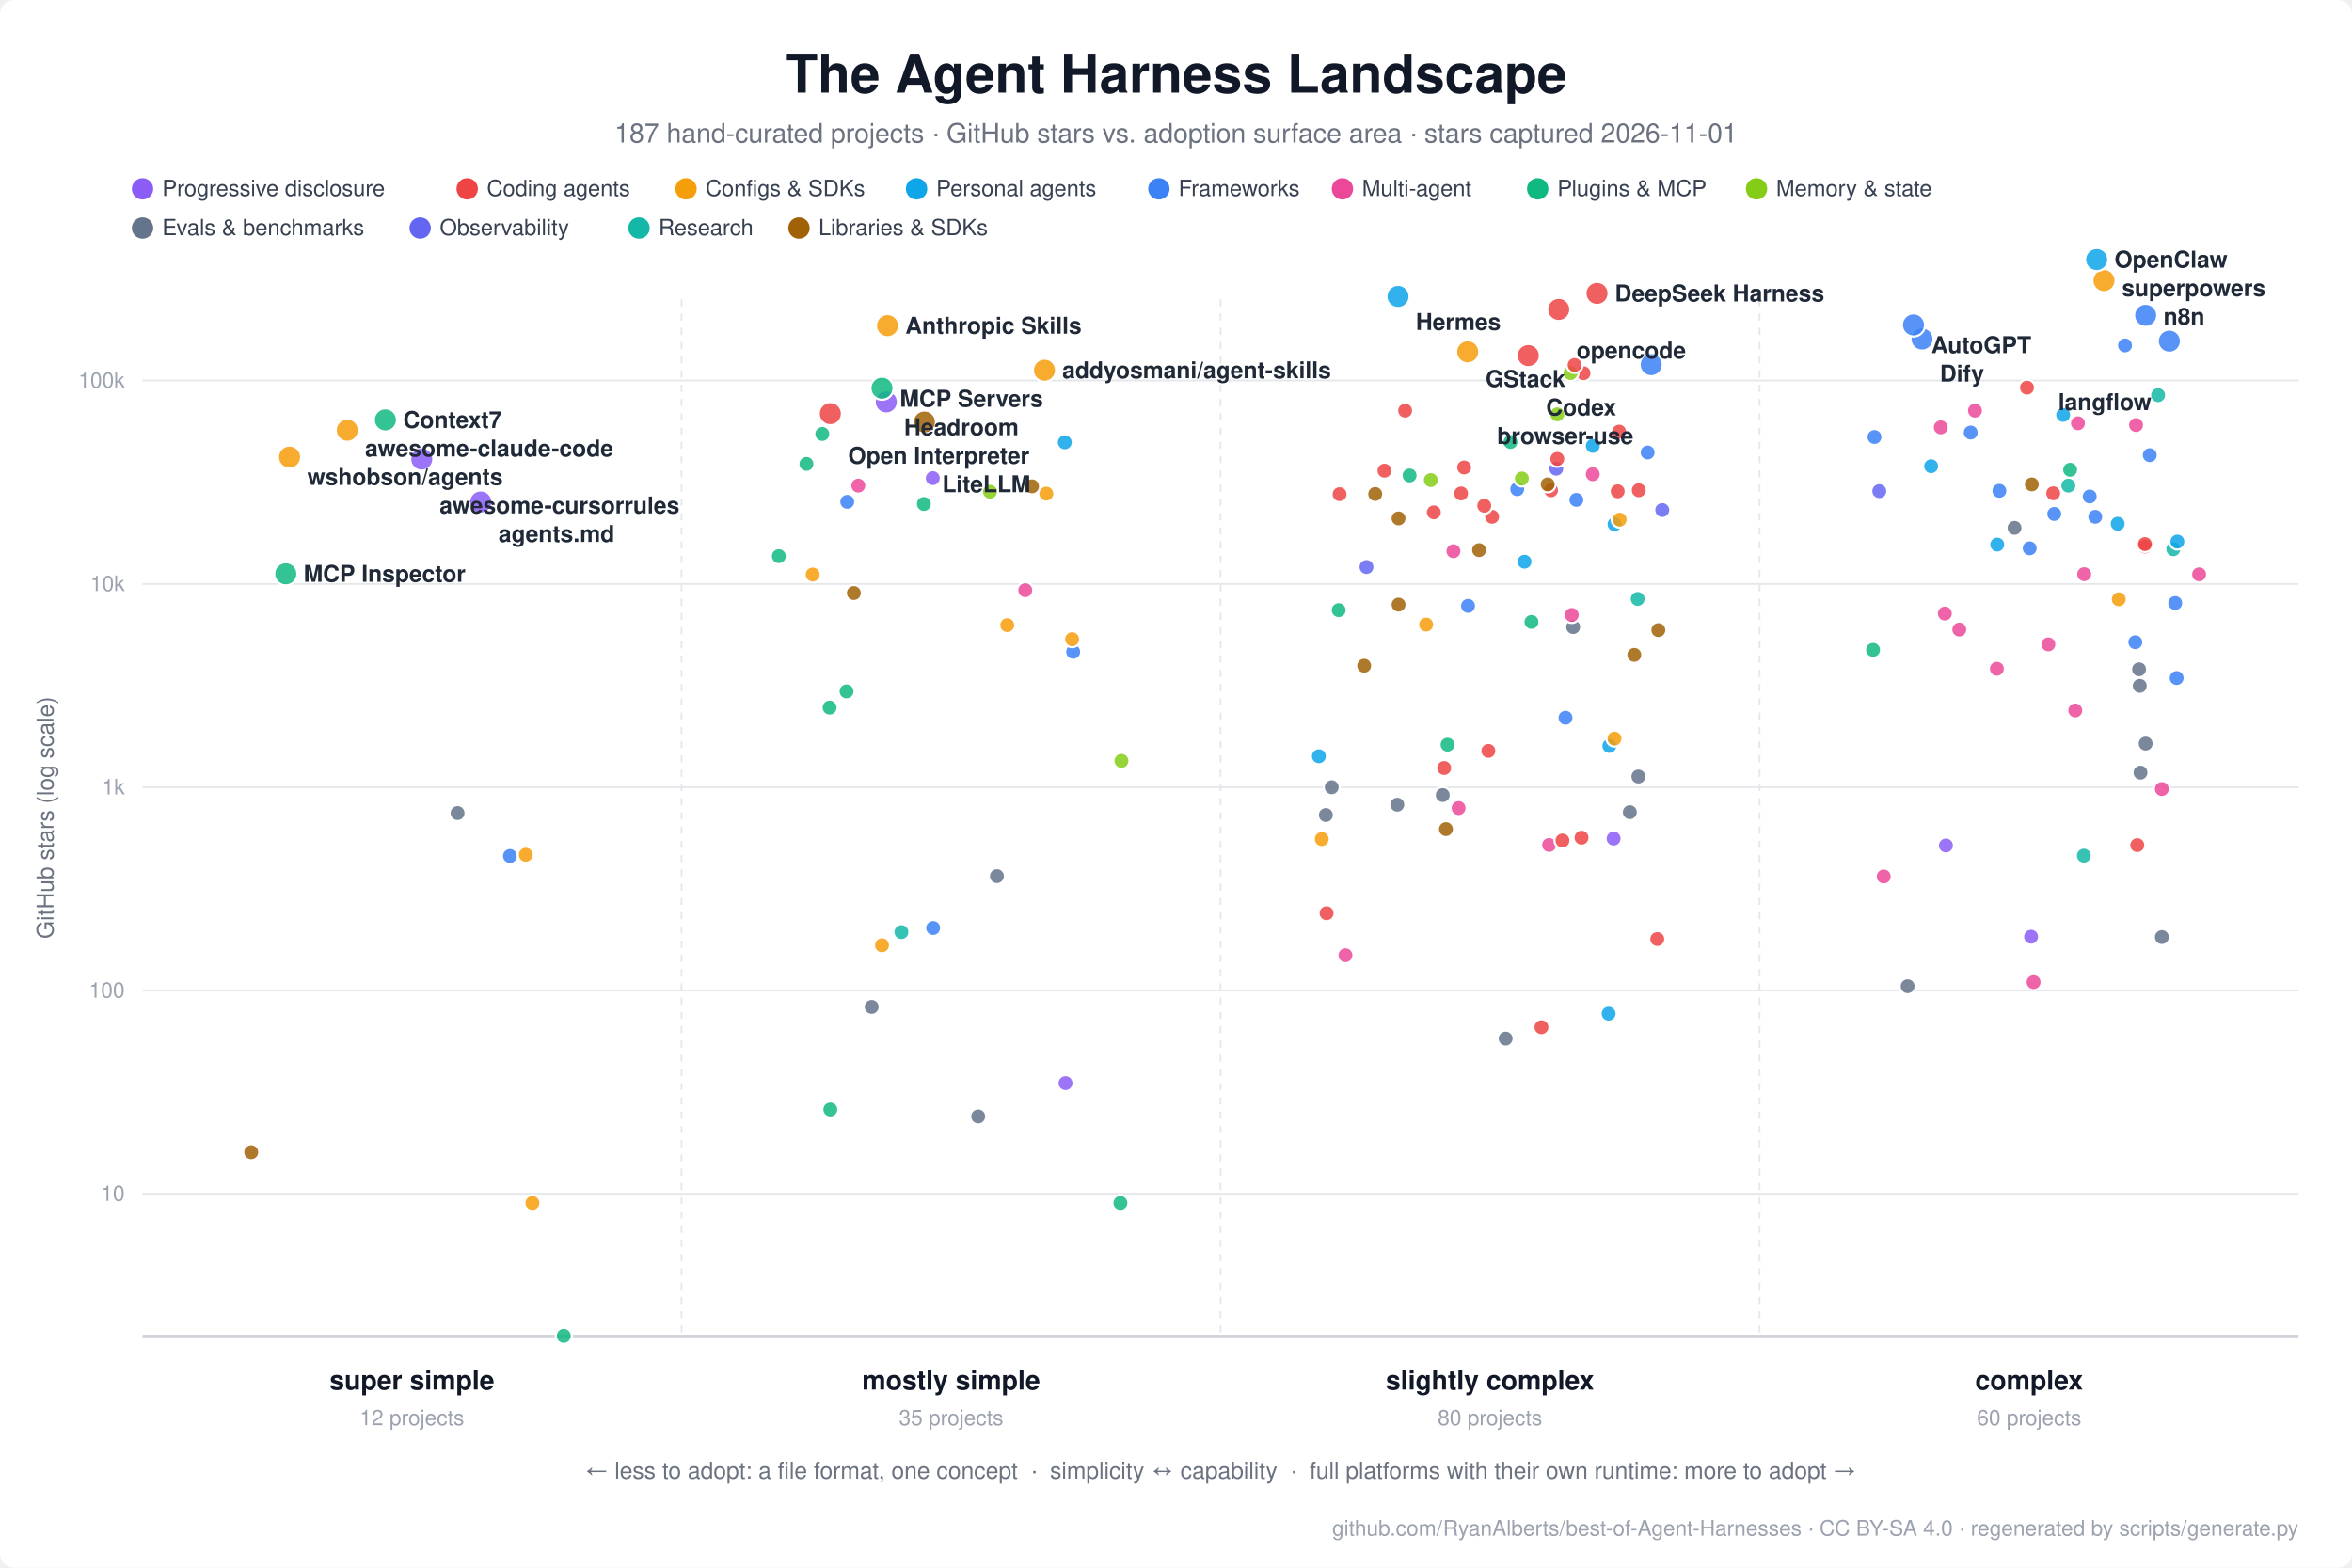
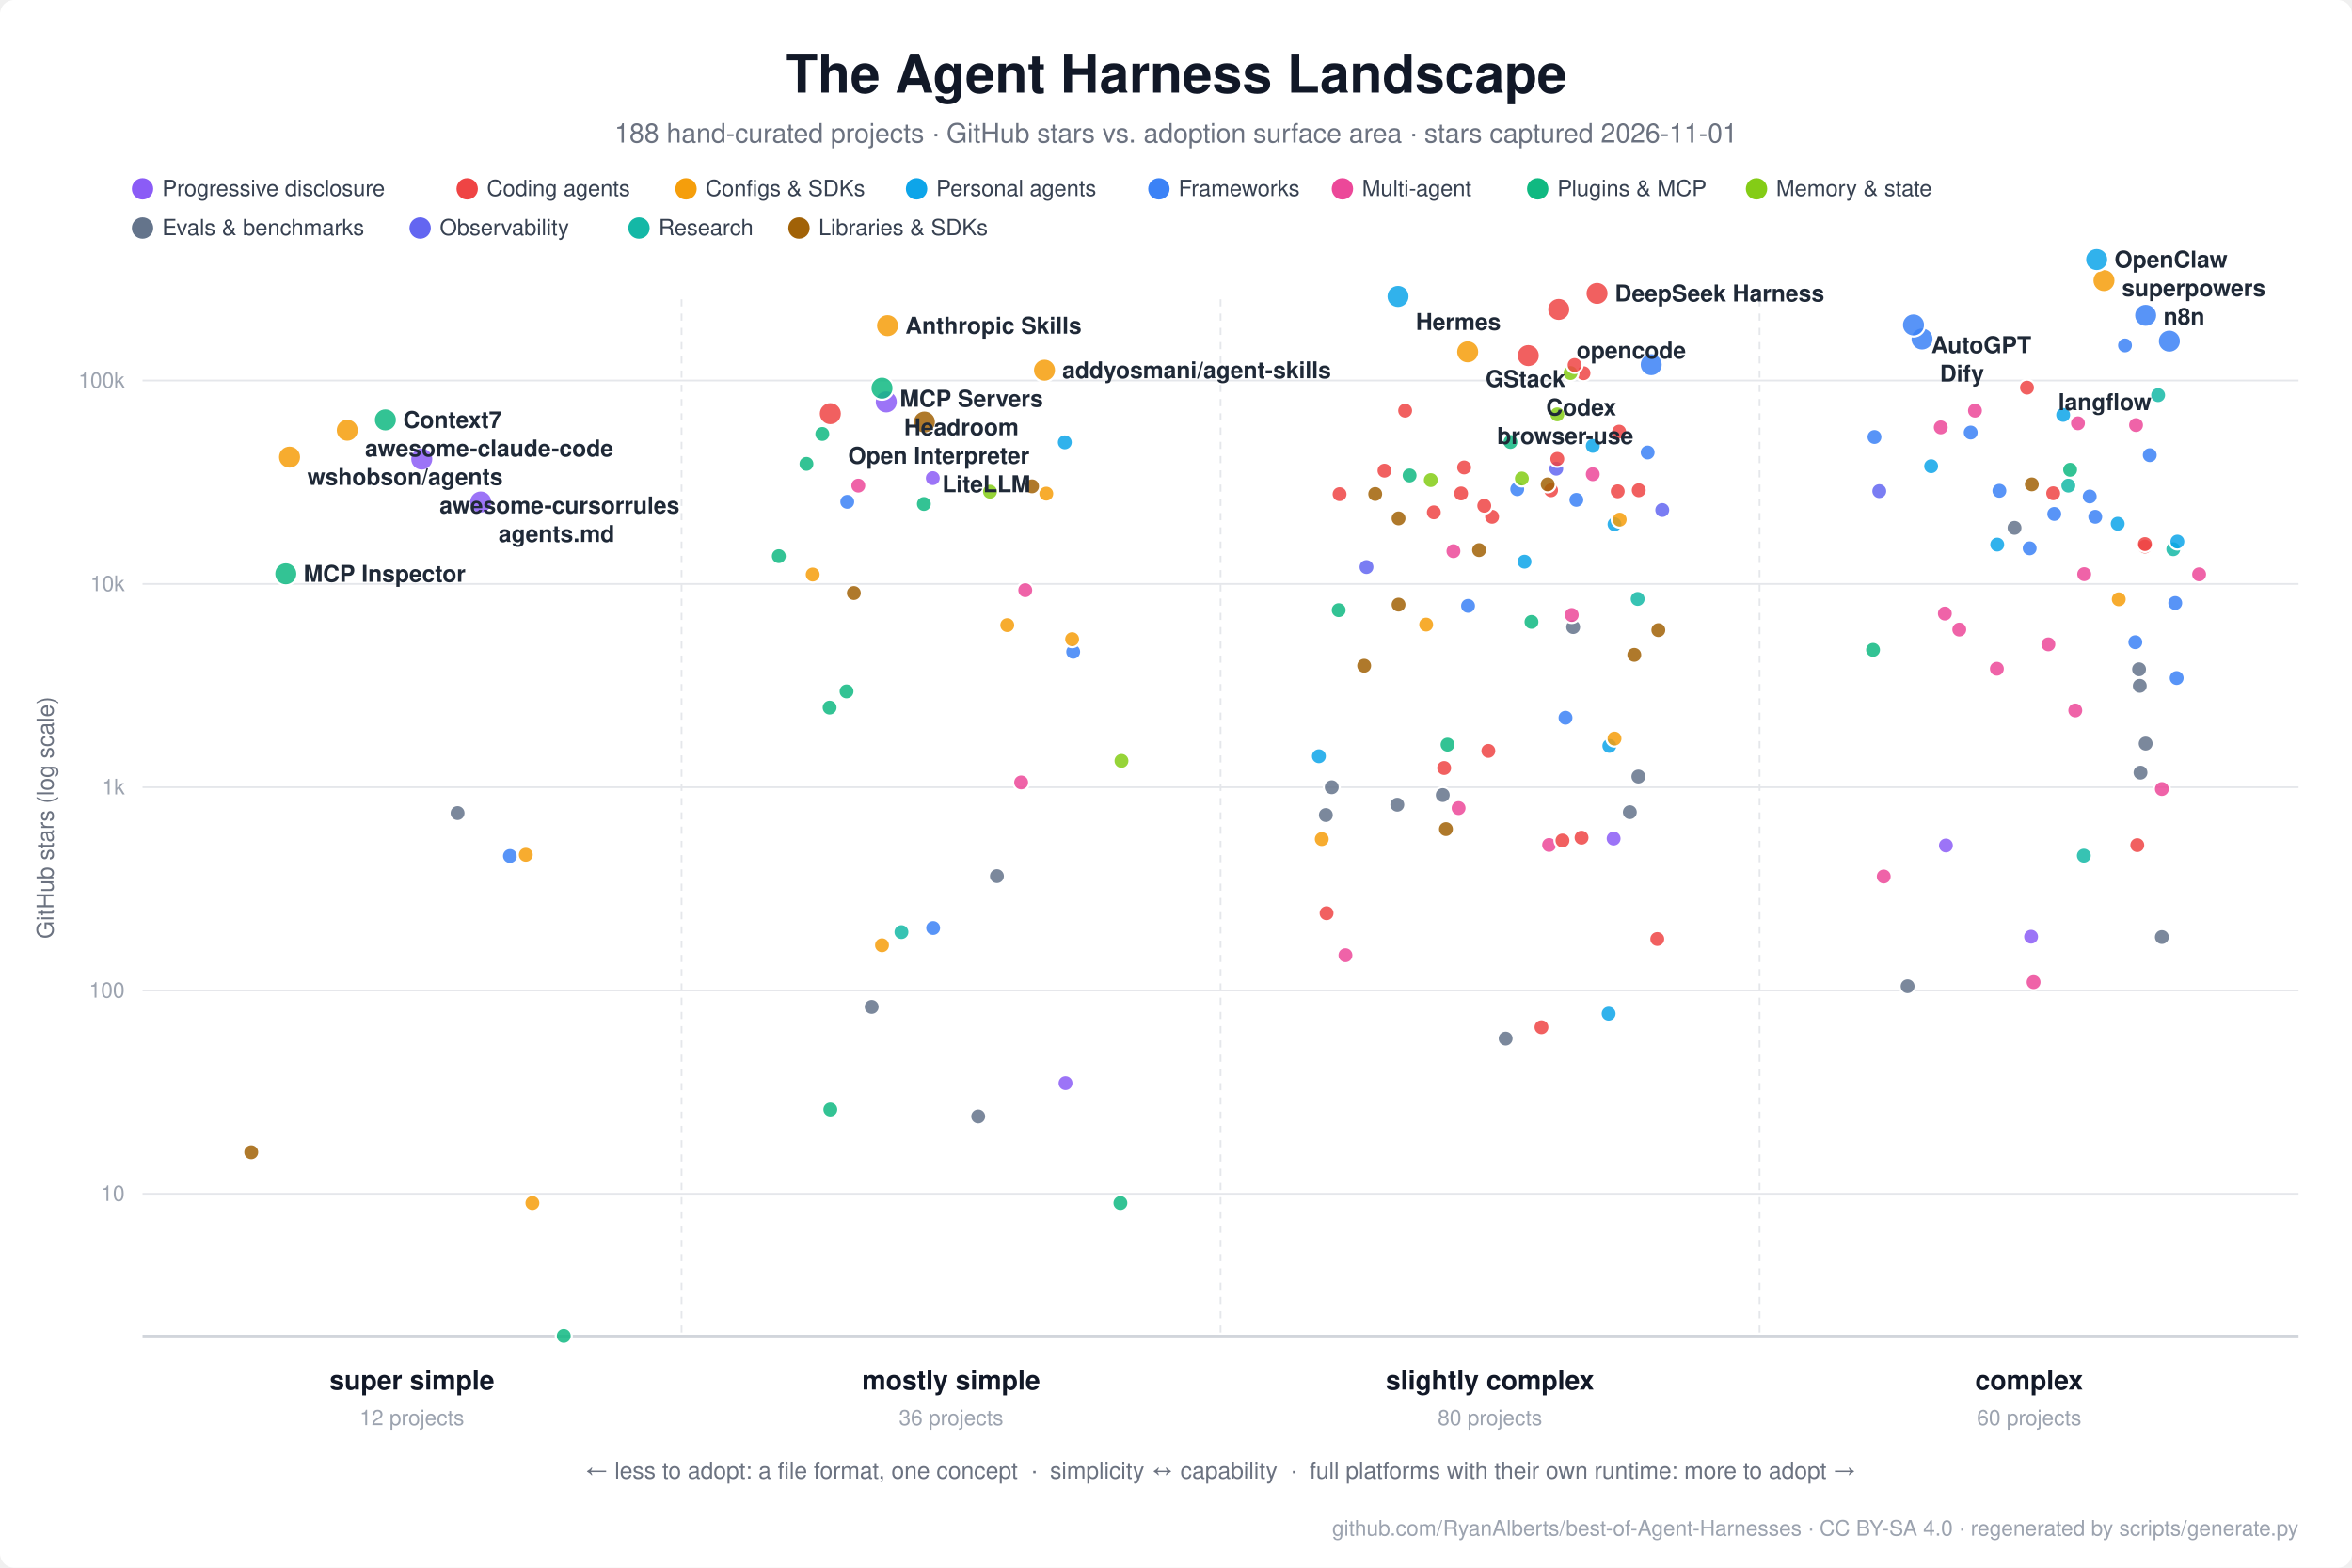
<svg xmlns="http://www.w3.org/2000/svg" viewBox="0 0 1320 880" font-family="-apple-system, 'Segoe UI', Helvetica, Arial, sans-serif">
  <rect width="1320" height="880" fill="#ffffff" rx="8" />
  <text x="660.0" y="52" text-anchor="middle" font-size="30" font-weight="700" fill="#111827">The Agent Harness Landscape</text>
-   <text x="660.0" y="80" text-anchor="middle" font-size="15" fill="#6b7280">187 hand-curated projects · GitHub stars vs. adoption surface area · stars captured 2026-11-01</text>
+   <text x="660.0" y="80" text-anchor="middle" font-size="15" fill="#6b7280">188 hand-curated projects · GitHub stars vs. adoption surface area · stars captured 2026-11-01</text>
  <circle cx="80" cy="106" r="6" fill="#8b5cf6" />
  <text x="91" y="110" font-size="12.5" fill="#374151">Progressive disclosure</text>
  <circle cx="262.2" cy="106" r="6" fill="#ef4444" />
  <text x="273.2" y="110" font-size="12.5" fill="#374151">Coding agents</text>
  <circle cx="385.0" cy="106" r="6" fill="#f59e0b" />
  <text x="396.0" y="110" font-size="12.5" fill="#374151">Configs &amp; SDKs</text>
  <circle cx="514.4" cy="106" r="6" fill="#0ea5e9" />
  <text x="525.4" y="110" font-size="12.5" fill="#374151">Personal agents</text>
  <circle cx="650.4" cy="106" r="6" fill="#3b82f6" />
  <text x="661.4" y="110" font-size="12.5" fill="#374151">Frameworks</text>
  <circle cx="753.4" cy="106" r="6" fill="#ec4899" />
  <text x="764.4" y="110" font-size="12.5" fill="#374151">Multi-agent</text>
  <circle cx="863.0" cy="106" r="6" fill="#10b981" />
  <text x="874.0" y="110" font-size="12.5" fill="#374151">Plugins &amp; MCP</text>
  <circle cx="985.8" cy="106" r="6" fill="#84cc16" />
  <text x="996.8" y="110" font-size="12.5" fill="#374151">Memory &amp; state</text>
  <circle cx="80" cy="128" r="6" fill="#64748b" />
  <text x="91" y="132" font-size="12.5" fill="#374151">Evals &amp; benchmarks</text>
  <circle cx="235.8" cy="128" r="6" fill="#6366f1" />
  <text x="246.8" y="132" font-size="12.5" fill="#374151">Observability</text>
  <circle cx="358.6" cy="128" r="6" fill="#14b8a6" />
  <text x="369.6" y="132" font-size="12.5" fill="#374151">Research</text>
  <circle cx="448.4" cy="128" r="6" fill="#a16207" />
  <text x="459.4" y="132" font-size="12.5" fill="#374151">Libraries &amp; SDKs</text>
  <line x1="80" y1="670.1" x2="1290" y2="670.1" stroke="#e5e7eb" stroke-width="1" />
  <text x="70" y="674.1" text-anchor="end" font-size="12" fill="#9ca3af">10</text>
  <line x1="80" y1="556.0" x2="1290" y2="556.0" stroke="#e5e7eb" stroke-width="1" />
  <text x="70" y="560.0" text-anchor="end" font-size="12" fill="#9ca3af">100</text>
  <line x1="80" y1="441.9" x2="1290" y2="441.9" stroke="#e5e7eb" stroke-width="1" />
  <text x="70" y="445.9" text-anchor="end" font-size="12" fill="#9ca3af">1k</text>
  <line x1="80" y1="327.8" x2="1290" y2="327.8" stroke="#e5e7eb" stroke-width="1" />
  <text x="70" y="331.8" text-anchor="end" font-size="12" fill="#9ca3af">10k</text>
  <line x1="80" y1="213.6" x2="1290" y2="213.6" stroke="#e5e7eb" stroke-width="1" />
  <text x="70" y="217.6" text-anchor="end" font-size="12" fill="#9ca3af">100k</text>
  <text x="30" y="459" font-size="13" fill="#6b7280" transform="rotate(-90 30 459)" text-anchor="middle">GitHub stars (log scale)</text>
  <text x="231.2" y="780" text-anchor="middle" font-size="15" font-weight="600" fill="#111827">super simple</text>
  <text x="231.2" y="800" text-anchor="middle" font-size="12" fill="#9ca3af">12 projects</text>
  <line x1="382.5" y1="168" x2="382.5" y2="750" stroke="#e5e7eb" stroke-width="1" stroke-dasharray="4 4" />
  <text x="533.8" y="780" text-anchor="middle" font-size="15" font-weight="600" fill="#111827">mostly simple</text>
-   <text x="533.8" y="800" text-anchor="middle" font-size="12" fill="#9ca3af">35 projects</text>
+   <text x="533.8" y="800" text-anchor="middle" font-size="12" fill="#9ca3af">36 projects</text>
  <line x1="685.0" y1="168" x2="685.0" y2="750" stroke="#e5e7eb" stroke-width="1" stroke-dasharray="4 4" />
  <text x="836.2" y="780" text-anchor="middle" font-size="15" font-weight="600" fill="#111827">slightly complex</text>
  <text x="836.2" y="800" text-anchor="middle" font-size="12" fill="#9ca3af">80 projects</text>
  <line x1="987.5" y1="168" x2="987.5" y2="750" stroke="#e5e7eb" stroke-width="1" stroke-dasharray="4 4" />
  <text x="1138.8" y="780" text-anchor="middle" font-size="15" font-weight="600" fill="#111827">complex</text>
  <text x="1138.8" y="800" text-anchor="middle" font-size="12" fill="#9ca3af">60 projects</text>
  <line x1="80" y1="750" x2="1290" y2="750" stroke="#d1d5db" stroke-width="1.5" />
  <text x="685.0" y="830" text-anchor="middle" font-size="13" fill="#6b7280">←  less to adopt: a file format, one concept  ·  simplicity ↔ capability  ·  full platforms with their own runtime: more to adopt  →</text>
  <circle cx="316.4" cy="749.9" r="4.5" fill="#10b981" fill-opacity="0.85" stroke="#ffffff" stroke-width="1.2" />
  <circle cx="298.8" cy="675.3" r="4.5" fill="#f59e0b" fill-opacity="0.85" stroke="#ffffff" stroke-width="1.2" />
  <circle cx="628.8" cy="675.3" r="4.5" fill="#10b981" fill-opacity="0.85" stroke="#ffffff" stroke-width="1.2" />
  <circle cx="141.0" cy="646.8" r="4.5" fill="#a16207" fill-opacity="0.85" stroke="#ffffff" stroke-width="1.2" />
  <circle cx="549.0" cy="626.7" r="4.5" fill="#64748b" fill-opacity="0.85" stroke="#ffffff" stroke-width="1.2" />
  <circle cx="466.0" cy="622.8" r="4.5" fill="#10b981" fill-opacity="0.85" stroke="#ffffff" stroke-width="1.2" />
  <circle cx="598.0" cy="608.0" r="4.5" fill="#8b5cf6" fill-opacity="0.85" stroke="#ffffff" stroke-width="1.2" />
  <circle cx="845.0" cy="583.0" r="4.5" fill="#64748b" fill-opacity="0.85" stroke="#ffffff" stroke-width="1.2" />
  <circle cx="865.1" cy="576.6" r="4.5" fill="#ef4444" fill-opacity="0.85" stroke="#ffffff" stroke-width="1.2" />
  <circle cx="902.8" cy="569.0" r="4.5" fill="#0ea5e9" fill-opacity="0.85" stroke="#ffffff" stroke-width="1.2" />
  <circle cx="489.2" cy="565.2" r="4.5" fill="#64748b" fill-opacity="0.85" stroke="#ffffff" stroke-width="1.2" />
  <circle cx="1070.6" cy="553.6" r="4.5" fill="#64748b" fill-opacity="0.85" stroke="#ffffff" stroke-width="1.2" />
  <circle cx="1141.3" cy="551.3" r="4.5" fill="#ec4899" fill-opacity="0.85" stroke="#ffffff" stroke-width="1.2" />
  <circle cx="755.1" cy="536.2" r="4.5" fill="#ec4899" fill-opacity="0.85" stroke="#ffffff" stroke-width="1.2" />
  <circle cx="495.0" cy="530.6" r="4.5" fill="#f59e0b" fill-opacity="0.85" stroke="#ffffff" stroke-width="1.2" />
  <circle cx="930.1" cy="527.1" r="4.5" fill="#ef4444" fill-opacity="0.85" stroke="#ffffff" stroke-width="1.2" />
  <circle cx="1213.3" cy="526.0" r="4.5" fill="#64748b" fill-opacity="0.85" stroke="#ffffff" stroke-width="1.2" />
  <circle cx="1139.9" cy="525.8" r="4.5" fill="#8b5cf6" fill-opacity="0.85" stroke="#ffffff" stroke-width="1.2" />
  <circle cx="505.9" cy="523.2" r="4.5" fill="#14b8a6" fill-opacity="0.85" stroke="#ffffff" stroke-width="1.2" />
  <circle cx="523.7" cy="520.9" r="4.5" fill="#3b82f6" fill-opacity="0.85" stroke="#ffffff" stroke-width="1.2" />
  <circle cx="744.5" cy="512.6" r="4.5" fill="#ef4444" fill-opacity="0.85" stroke="#ffffff" stroke-width="1.2" />
  <circle cx="1057.2" cy="492.0" r="4.5" fill="#ec4899" fill-opacity="0.85" stroke="#ffffff" stroke-width="1.2" />
  <circle cx="559.5" cy="491.8" r="4.5" fill="#64748b" fill-opacity="0.85" stroke="#ffffff" stroke-width="1.2" />
  <circle cx="286.2" cy="480.5" r="4.5" fill="#3b82f6" fill-opacity="0.85" stroke="#ffffff" stroke-width="1.2" />
  <circle cx="1169.5" cy="480.3" r="4.5" fill="#14b8a6" fill-opacity="0.85" stroke="#ffffff" stroke-width="1.2" />
  <circle cx="295.1" cy="479.8" r="4.5" fill="#f59e0b" fill-opacity="0.85" stroke="#ffffff" stroke-width="1.2" />
  <circle cx="1092.1" cy="474.6" r="4.5" fill="#8b5cf6" fill-opacity="0.85" stroke="#ffffff" stroke-width="1.2" />
  <circle cx="1199.5" cy="474.4" r="4.5" fill="#ef4444" fill-opacity="0.85" stroke="#ffffff" stroke-width="1.2" />
  <circle cx="869.4" cy="474.3" r="4.5" fill="#ec4899" fill-opacity="0.85" stroke="#ffffff" stroke-width="1.2" />
  <circle cx="876.9" cy="471.8" r="4.5" fill="#ef4444" fill-opacity="0.85" stroke="#ffffff" stroke-width="1.2" />
  <circle cx="741.8" cy="471.0" r="4.5" fill="#f59e0b" fill-opacity="0.85" stroke="#ffffff" stroke-width="1.2" />
  <circle cx="905.6" cy="470.7" r="4.5" fill="#8b5cf6" fill-opacity="0.85" stroke="#ffffff" stroke-width="1.2" />
  <circle cx="887.6" cy="470.2" r="4.5" fill="#ef4444" fill-opacity="0.85" stroke="#ffffff" stroke-width="1.2" />
  <circle cx="811.5" cy="465.4" r="4.5" fill="#a16207" fill-opacity="0.85" stroke="#ffffff" stroke-width="1.2" />
  <circle cx="744.1" cy="457.5" r="4.5" fill="#64748b" fill-opacity="0.85" stroke="#ffffff" stroke-width="1.2" />
  <circle cx="256.8" cy="456.4" r="4.5" fill="#64748b" fill-opacity="0.85" stroke="#ffffff" stroke-width="1.2" />
  <circle cx="914.7" cy="455.9" r="4.5" fill="#64748b" fill-opacity="0.85" stroke="#ffffff" stroke-width="1.2" />
  <circle cx="818.6" cy="453.6" r="4.5" fill="#ec4899" fill-opacity="0.85" stroke="#ffffff" stroke-width="1.2" />
  <circle cx="784.2" cy="451.7" r="4.5" fill="#64748b" fill-opacity="0.85" stroke="#ffffff" stroke-width="1.2" />
  <circle cx="809.7" cy="446.3" r="4.5" fill="#64748b" fill-opacity="0.85" stroke="#ffffff" stroke-width="1.2" />
  <circle cx="1213.3" cy="442.9" r="4.5" fill="#ec4899" fill-opacity="0.85" stroke="#ffffff" stroke-width="1.2" />
  <circle cx="747.4" cy="441.9" r="4.5" fill="#64748b" fill-opacity="0.85" stroke="#ffffff" stroke-width="1.2" />
+   <circle cx="573.1" cy="439.2" r="4.5" fill="#ec4899" fill-opacity="0.85" stroke="#ffffff" stroke-width="1.2" />
  <circle cx="919.5" cy="435.9" r="4.5" fill="#64748b" fill-opacity="0.85" stroke="#ffffff" stroke-width="1.2" />
  <circle cx="1201.3" cy="433.7" r="4.5" fill="#64748b" fill-opacity="0.85" stroke="#ffffff" stroke-width="1.2" />
  <circle cx="810.5" cy="431.1" r="4.5" fill="#ef4444" fill-opacity="0.85" stroke="#ffffff" stroke-width="1.2" />
  <circle cx="629.4" cy="427.1" r="4.5" fill="#84cc16" fill-opacity="0.85" stroke="#ffffff" stroke-width="1.2" />
  <circle cx="740.2" cy="424.5" r="4.5" fill="#0ea5e9" fill-opacity="0.85" stroke="#ffffff" stroke-width="1.2" />
  <circle cx="835.3" cy="421.5" r="4.5" fill="#ef4444" fill-opacity="0.85" stroke="#ffffff" stroke-width="1.2" />
  <circle cx="903.2" cy="418.7" r="4.5" fill="#0ea5e9" fill-opacity="0.85" stroke="#ffffff" stroke-width="1.2" />
  <circle cx="812.4" cy="418.0" r="4.5" fill="#10b981" fill-opacity="0.85" stroke="#ffffff" stroke-width="1.2" />
  <circle cx="1204.2" cy="417.4" r="4.5" fill="#64748b" fill-opacity="0.85" stroke="#ffffff" stroke-width="1.2" />
  <circle cx="906.1" cy="414.6" r="4.5" fill="#f59e0b" fill-opacity="0.85" stroke="#ffffff" stroke-width="1.2" />
  <circle cx="878.6" cy="402.9" r="4.5" fill="#3b82f6" fill-opacity="0.85" stroke="#ffffff" stroke-width="1.2" />
  <circle cx="1164.7" cy="398.8" r="4.5" fill="#ec4899" fill-opacity="0.85" stroke="#ffffff" stroke-width="1.2" />
  <circle cx="465.6" cy="397.2" r="4.5" fill="#10b981" fill-opacity="0.85" stroke="#ffffff" stroke-width="1.2" />
  <circle cx="475.1" cy="388.1" r="4.5" fill="#10b981" fill-opacity="0.85" stroke="#ffffff" stroke-width="1.2" />
  <circle cx="1200.9" cy="385.0" r="4.5" fill="#64748b" fill-opacity="0.85" stroke="#ffffff" stroke-width="1.2" />
  <circle cx="1221.6" cy="380.6" r="4.5" fill="#3b82f6" fill-opacity="0.85" stroke="#ffffff" stroke-width="1.2" />
  <circle cx="1200.5" cy="375.7" r="4.5" fill="#64748b" fill-opacity="0.85" stroke="#ffffff" stroke-width="1.2" />
  <circle cx="1120.7" cy="375.4" r="4.5" fill="#ec4899" fill-opacity="0.85" stroke="#ffffff" stroke-width="1.2" />
  <circle cx="765.6" cy="373.7" r="4.5" fill="#a16207" fill-opacity="0.85" stroke="#ffffff" stroke-width="1.2" />
  <circle cx="917.2" cy="367.6" r="4.5" fill="#a16207" fill-opacity="0.85" stroke="#ffffff" stroke-width="1.2" />
  <circle cx="602.3" cy="365.9" r="4.5" fill="#3b82f6" fill-opacity="0.85" stroke="#ffffff" stroke-width="1.2" />
  <circle cx="1051.2" cy="364.8" r="4.5" fill="#10b981" fill-opacity="0.85" stroke="#ffffff" stroke-width="1.2" />
  <circle cx="1149.6" cy="361.7" r="4.5" fill="#ec4899" fill-opacity="0.85" stroke="#ffffff" stroke-width="1.2" />
  <circle cx="1198.4" cy="360.5" r="4.5" fill="#3b82f6" fill-opacity="0.85" stroke="#ffffff" stroke-width="1.2" />
  <circle cx="601.7" cy="358.8" r="4.5" fill="#f59e0b" fill-opacity="0.85" stroke="#ffffff" stroke-width="1.2" />
  <circle cx="930.7" cy="353.7" r="4.5" fill="#a16207" fill-opacity="0.85" stroke="#ffffff" stroke-width="1.2" />
  <circle cx="1099.6" cy="353.4" r="4.5" fill="#ec4899" fill-opacity="0.85" stroke="#ffffff" stroke-width="1.2" />
  <circle cx="882.9" cy="352.0" r="4.5" fill="#64748b" fill-opacity="0.85" stroke="#ffffff" stroke-width="1.2" />
  <circle cx="565.3" cy="350.9" r="4.5" fill="#f59e0b" fill-opacity="0.85" stroke="#ffffff" stroke-width="1.2" />
  <circle cx="800.4" cy="350.6" r="4.5" fill="#f59e0b" fill-opacity="0.85" stroke="#ffffff" stroke-width="1.2" />
  <circle cx="859.5" cy="349.1" r="4.5" fill="#10b981" fill-opacity="0.85" stroke="#ffffff" stroke-width="1.2" />
  <circle cx="882.1" cy="345.2" r="4.5" fill="#ec4899" fill-opacity="0.85" stroke="#ffffff" stroke-width="1.2" />
  <circle cx="1091.5" cy="344.4" r="4.5" fill="#ec4899" fill-opacity="0.85" stroke="#ffffff" stroke-width="1.2" />
  <circle cx="751.3" cy="342.5" r="4.5" fill="#10b981" fill-opacity="0.85" stroke="#ffffff" stroke-width="1.2" />
  <circle cx="823.9" cy="340.1" r="4.5" fill="#3b82f6" fill-opacity="0.85" stroke="#ffffff" stroke-width="1.2" />
  <circle cx="784.9" cy="339.4" r="4.5" fill="#a16207" fill-opacity="0.85" stroke="#ffffff" stroke-width="1.2" />
  <circle cx="1220.8" cy="338.5" r="4.5" fill="#3b82f6" fill-opacity="0.85" stroke="#ffffff" stroke-width="1.2" />
  <circle cx="1189.1" cy="336.4" r="4.5" fill="#f59e0b" fill-opacity="0.85" stroke="#ffffff" stroke-width="1.2" />
  <circle cx="919.1" cy="336.2" r="4.5" fill="#14b8a6" fill-opacity="0.85" stroke="#ffffff" stroke-width="1.2" />
  <circle cx="479.2" cy="332.9" r="4.5" fill="#a16207" fill-opacity="0.85" stroke="#ffffff" stroke-width="1.2" />
  <circle cx="575.4" cy="331.3" r="4.5" fill="#ec4899" fill-opacity="0.85" stroke="#ffffff" stroke-width="1.2" />
  <circle cx="456.1" cy="322.5" r="4.5" fill="#f59e0b" fill-opacity="0.85" stroke="#ffffff" stroke-width="1.2" />
  <circle cx="1234.2" cy="322.4" r="4.5" fill="#ec4899" fill-opacity="0.85" stroke="#ffffff" stroke-width="1.2" />
  <circle cx="1169.7" cy="322.3" r="4.5" fill="#ec4899" fill-opacity="0.85" stroke="#ffffff" stroke-width="1.2" />
  <circle cx="160.4" cy="322.1" r="6.5" fill="#10b981" fill-opacity="0.85" stroke="#ffffff" stroke-width="1.2" />
  <circle cx="766.9" cy="318.3" r="4.5" fill="#6366f1" fill-opacity="0.85" stroke="#ffffff" stroke-width="1.2" />
  <circle cx="855.6" cy="315.3" r="4.5" fill="#0ea5e9" fill-opacity="0.85" stroke="#ffffff" stroke-width="1.2" />
  <circle cx="437.1" cy="312.2" r="4.5" fill="#10b981" fill-opacity="0.85" stroke="#ffffff" stroke-width="1.2" />
  <circle cx="815.7" cy="309.4" r="4.5" fill="#ec4899" fill-opacity="0.85" stroke="#ffffff" stroke-width="1.2" />
  <circle cx="830.1" cy="308.8" r="4.5" fill="#a16207" fill-opacity="0.85" stroke="#ffffff" stroke-width="1.2" />
  <circle cx="1219.7" cy="308.3" r="4.5" fill="#14b8a6" fill-opacity="0.85" stroke="#ffffff" stroke-width="1.2" />
  <circle cx="1139.1" cy="307.8" r="4.5" fill="#3b82f6" fill-opacity="0.85" stroke="#ffffff" stroke-width="1.2" />
  <circle cx="1203.8" cy="306.8" r="4.5" fill="#ef4444" fill-opacity="0.85" stroke="#ffffff" stroke-width="1.2" />
  <circle cx="1120.9" cy="305.7" r="4.5" fill="#0ea5e9" fill-opacity="0.85" stroke="#ffffff" stroke-width="1.2" />
  <circle cx="1203.8" cy="305.4" r="4.5" fill="#ef4444" fill-opacity="0.85" stroke="#ffffff" stroke-width="1.2" />
  <circle cx="1222.0" cy="304.0" r="4.5" fill="#0ea5e9" fill-opacity="0.85" stroke="#ffffff" stroke-width="1.2" />
  <circle cx="1130.6" cy="296.3" r="4.5" fill="#64748b" fill-opacity="0.85" stroke="#ffffff" stroke-width="1.2" />
  <circle cx="906.1" cy="294.3" r="4.5" fill="#0ea5e9" fill-opacity="0.85" stroke="#ffffff" stroke-width="1.2" />
  <circle cx="1188.5" cy="294.0" r="4.5" fill="#0ea5e9" fill-opacity="0.85" stroke="#ffffff" stroke-width="1.2" />
  <circle cx="909.0" cy="291.7" r="4.5" fill="#f59e0b" fill-opacity="0.85" stroke="#ffffff" stroke-width="1.2" />
  <circle cx="784.9" cy="291.0" r="4.5" fill="#a16207" fill-opacity="0.85" stroke="#ffffff" stroke-width="1.2" />
  <circle cx="1175.9" cy="290.1" r="4.5" fill="#3b82f6" fill-opacity="0.85" stroke="#ffffff" stroke-width="1.2" />
  <circle cx="837.4" cy="290.1" r="4.5" fill="#ef4444" fill-opacity="0.85" stroke="#ffffff" stroke-width="1.2" />
  <circle cx="1152.9" cy="288.5" r="4.5" fill="#3b82f6" fill-opacity="0.85" stroke="#ffffff" stroke-width="1.2" />
  <circle cx="804.7" cy="287.6" r="4.5" fill="#ef4444" fill-opacity="0.85" stroke="#ffffff" stroke-width="1.2" />
  <circle cx="932.9" cy="286.3" r="4.5" fill="#6366f1" fill-opacity="0.85" stroke="#ffffff" stroke-width="1.2" />
  <circle cx="833.0" cy="283.9" r="4.5" fill="#ef4444" fill-opacity="0.85" stroke="#ffffff" stroke-width="1.2" />
  <circle cx="518.5" cy="282.9" r="4.5" fill="#10b981" fill-opacity="0.85" stroke="#ffffff" stroke-width="1.2" />
  <circle cx="269.8" cy="281.8" r="6.5" fill="#8b5cf6" fill-opacity="0.85" stroke="#ffffff" stroke-width="1.2" />
  <circle cx="475.5" cy="281.7" r="4.5" fill="#3b82f6" fill-opacity="0.85" stroke="#ffffff" stroke-width="1.2" />
  <circle cx="884.7" cy="280.6" r="4.5" fill="#3b82f6" fill-opacity="0.85" stroke="#ffffff" stroke-width="1.2" />
  <circle cx="1172.8" cy="278.7" r="4.5" fill="#3b82f6" fill-opacity="0.85" stroke="#ffffff" stroke-width="1.2" />
  <circle cx="751.8" cy="277.4" r="4.5" fill="#ef4444" fill-opacity="0.85" stroke="#ffffff" stroke-width="1.2" />
  <circle cx="771.8" cy="277.3" r="4.5" fill="#a16207" fill-opacity="0.85" stroke="#ffffff" stroke-width="1.2" />
  <circle cx="587.2" cy="277.1" r="4.5" fill="#f59e0b" fill-opacity="0.85" stroke="#ffffff" stroke-width="1.2" />
  <circle cx="820.0" cy="277.0" r="4.5" fill="#ef4444" fill-opacity="0.85" stroke="#ffffff" stroke-width="1.2" />
  <circle cx="1152.3" cy="276.9" r="4.5" fill="#ef4444" fill-opacity="0.85" stroke="#ffffff" stroke-width="1.2" />
  <circle cx="555.6" cy="276.0" r="4.5" fill="#84cc16" fill-opacity="0.85" stroke="#ffffff" stroke-width="1.2" />
  <circle cx="907.9" cy="275.8" r="4.5" fill="#ef4444" fill-opacity="0.85" stroke="#ffffff" stroke-width="1.2" />
  <circle cx="1054.7" cy="275.7" r="4.5" fill="#6366f1" fill-opacity="0.85" stroke="#ffffff" stroke-width="1.2" />
  <circle cx="1122.1" cy="275.5" r="4.5" fill="#3b82f6" fill-opacity="0.85" stroke="#ffffff" stroke-width="1.2" />
  <circle cx="919.7" cy="275.2" r="4.5" fill="#ef4444" fill-opacity="0.85" stroke="#ffffff" stroke-width="1.2" />
  <circle cx="870.5" cy="275.2" r="4.5" fill="#ef4444" fill-opacity="0.85" stroke="#ffffff" stroke-width="1.2" />
  <circle cx="851.5" cy="274.6" r="4.5" fill="#3b82f6" fill-opacity="0.85" stroke="#ffffff" stroke-width="1.2" />
  <circle cx="579.2" cy="273.0" r="4.5" fill="#a16207" fill-opacity="0.85" stroke="#ffffff" stroke-width="1.2" />
  <circle cx="1160.8" cy="272.6" r="4.5" fill="#14b8a6" fill-opacity="0.85" stroke="#ffffff" stroke-width="1.2" />
  <circle cx="481.7" cy="272.6" r="4.5" fill="#ec4899" fill-opacity="0.85" stroke="#ffffff" stroke-width="1.2" />
  <circle cx="868.6" cy="271.9" r="4.5" fill="#a16207" fill-opacity="0.85" stroke="#ffffff" stroke-width="1.2" />
  <circle cx="1140.3" cy="271.9" r="4.5" fill="#a16207" fill-opacity="0.85" stroke="#ffffff" stroke-width="1.2" />
  <circle cx="803.0" cy="269.5" r="4.5" fill="#84cc16" fill-opacity="0.85" stroke="#ffffff" stroke-width="1.2" />
  <circle cx="854.1" cy="268.6" r="4.5" fill="#84cc16" fill-opacity="0.85" stroke="#ffffff" stroke-width="1.2" />
  <circle cx="523.5" cy="268.4" r="4.5" fill="#8b5cf6" fill-opacity="0.85" stroke="#ffffff" stroke-width="1.2" />
  <circle cx="791.1" cy="266.9" r="4.5" fill="#10b981" fill-opacity="0.85" stroke="#ffffff" stroke-width="1.2" />
  <circle cx="893.9" cy="266.2" r="4.5" fill="#ec4899" fill-opacity="0.85" stroke="#ffffff" stroke-width="1.2" />
  <circle cx="777.0" cy="264.2" r="4.5" fill="#ef4444" fill-opacity="0.85" stroke="#ffffff" stroke-width="1.2" />
  <circle cx="1161.8" cy="263.7" r="4.5" fill="#10b981" fill-opacity="0.85" stroke="#ffffff" stroke-width="1.2" />
  <circle cx="873.4" cy="263.1" r="4.5" fill="#6366f1" fill-opacity="0.85" stroke="#ffffff" stroke-width="1.2" />
  <circle cx="821.7" cy="262.4" r="4.5" fill="#ef4444" fill-opacity="0.85" stroke="#ffffff" stroke-width="1.2" />
  <circle cx="1083.8" cy="261.7" r="4.5" fill="#0ea5e9" fill-opacity="0.85" stroke="#ffffff" stroke-width="1.2" />
  <circle cx="452.6" cy="260.4" r="4.5" fill="#10b981" fill-opacity="0.85" stroke="#ffffff" stroke-width="1.2" />
  <circle cx="236.7" cy="257.7" r="6.5" fill="#8b5cf6" fill-opacity="0.85" stroke="#ffffff" stroke-width="1.2" />
  <circle cx="874.0" cy="257.6" r="4.5" fill="#ef4444" fill-opacity="0.85" stroke="#ffffff" stroke-width="1.2" />
  <circle cx="162.5" cy="256.6" r="6.5" fill="#f59e0b" fill-opacity="0.85" stroke="#ffffff" stroke-width="1.2" />
  <circle cx="1206.5" cy="255.5" r="4.5" fill="#3b82f6" fill-opacity="0.85" stroke="#ffffff" stroke-width="1.2" />
  <circle cx="924.7" cy="254.0" r="4.5" fill="#3b82f6" fill-opacity="0.85" stroke="#ffffff" stroke-width="1.2" />
  <circle cx="893.9" cy="250.3" r="4.5" fill="#0ea5e9" fill-opacity="0.85" stroke="#ffffff" stroke-width="1.2" />
  <circle cx="597.6" cy="248.3" r="4.5" fill="#0ea5e9" fill-opacity="0.85" stroke="#ffffff" stroke-width="1.2" />
  <circle cx="847.7" cy="248.1" r="4.5" fill="#10b981" fill-opacity="0.85" stroke="#ffffff" stroke-width="1.2" />
  <circle cx="1052.0" cy="245.3" r="4.5" fill="#3b82f6" fill-opacity="0.85" stroke="#ffffff" stroke-width="1.2" />
  <circle cx="461.5" cy="243.6" r="4.5" fill="#10b981" fill-opacity="0.85" stroke="#ffffff" stroke-width="1.2" />
  <circle cx="1106.0" cy="242.8" r="4.5" fill="#3b82f6" fill-opacity="0.85" stroke="#ffffff" stroke-width="1.2" />
  <circle cx="908.7" cy="242.3" r="4.5" fill="#ef4444" fill-opacity="0.85" stroke="#ffffff" stroke-width="1.2" />
  <circle cx="194.9" cy="241.5" r="6.5" fill="#f59e0b" fill-opacity="0.85" stroke="#ffffff" stroke-width="1.2" />
  <circle cx="1089.2" cy="239.9" r="4.5" fill="#ec4899" fill-opacity="0.85" stroke="#ffffff" stroke-width="1.2" />
  <circle cx="1198.8" cy="238.6" r="4.5" fill="#ec4899" fill-opacity="0.85" stroke="#ffffff" stroke-width="1.2" />
  <circle cx="1166.2" cy="237.6" r="4.5" fill="#ec4899" fill-opacity="0.85" stroke="#ffffff" stroke-width="1.2" />
  <circle cx="518.8" cy="236.9" r="6.5" fill="#a16207" fill-opacity="0.85" stroke="#ffffff" stroke-width="1.2" />
  <circle cx="216.3" cy="235.7" r="6.5" fill="#10b981" fill-opacity="0.85" stroke="#ffffff" stroke-width="1.2" />
  <circle cx="1157.9" cy="232.9" r="4.5" fill="#0ea5e9" fill-opacity="0.85" stroke="#ffffff" stroke-width="1.2" />
  <circle cx="874.0" cy="232.6" r="4.5" fill="#84cc16" fill-opacity="0.85" stroke="#ffffff" stroke-width="1.2" />
  <circle cx="466.0" cy="232.2" r="6.5" fill="#ef4444" fill-opacity="0.85" stroke="#ffffff" stroke-width="1.2" />
  <circle cx="1108.4" cy="230.5" r="4.5" fill="#ec4899" fill-opacity="0.85" stroke="#ffffff" stroke-width="1.2" />
  <circle cx="788.6" cy="230.5" r="4.5" fill="#ef4444" fill-opacity="0.85" stroke="#ffffff" stroke-width="1.2" />
  <circle cx="497.4" cy="225.6" r="6.5" fill="#8b5cf6" fill-opacity="0.85" stroke="#ffffff" stroke-width="1.2" />
  <circle cx="1211.2" cy="221.8" r="4.5" fill="#14b8a6" fill-opacity="0.85" stroke="#ffffff" stroke-width="1.2" />
  <circle cx="495.0" cy="217.9" r="6.5" fill="#10b981" fill-opacity="0.85" stroke="#ffffff" stroke-width="1.2" />
  <circle cx="1137.6" cy="217.6" r="4.5" fill="#ef4444" fill-opacity="0.85" stroke="#ffffff" stroke-width="1.2" />
  <circle cx="888.7" cy="209.5" r="4.5" fill="#ef4444" fill-opacity="0.85" stroke="#ffffff" stroke-width="1.2" />
  <circle cx="881.4" cy="209.4" r="4.5" fill="#84cc16" fill-opacity="0.85" stroke="#ffffff" stroke-width="1.2" />
  <circle cx="586.2" cy="207.8" r="6.5" fill="#f59e0b" fill-opacity="0.85" stroke="#ffffff" stroke-width="1.2" />
  <circle cx="883.7" cy="204.9" r="4.5" fill="#ef4444" fill-opacity="0.85" stroke="#ffffff" stroke-width="1.2" />
  <circle cx="926.7" cy="204.7" r="6.5" fill="#3b82f6" fill-opacity="0.85" stroke="#ffffff" stroke-width="1.2" />
  <circle cx="857.7" cy="199.6" r="6.5" fill="#ef4444" fill-opacity="0.85" stroke="#ffffff" stroke-width="1.2" />
  <circle cx="823.7" cy="197.5" r="6.5" fill="#f59e0b" fill-opacity="0.85" stroke="#ffffff" stroke-width="1.2" />
  <circle cx="1192.6" cy="193.9" r="4.5" fill="#3b82f6" fill-opacity="0.85" stroke="#ffffff" stroke-width="1.2" />
  <circle cx="1217.5" cy="191.5" r="6.5" fill="#3b82f6" fill-opacity="0.85" stroke="#ffffff" stroke-width="1.2" />
  <circle cx="1078.7" cy="190.3" r="6.5" fill="#3b82f6" fill-opacity="0.85" stroke="#ffffff" stroke-width="1.2" />
  <circle cx="498.1" cy="182.8" r="6.5" fill="#f59e0b" fill-opacity="0.85" stroke="#ffffff" stroke-width="1.2" />
  <circle cx="1073.9" cy="182.4" r="6.5" fill="#3b82f6" fill-opacity="0.85" stroke="#ffffff" stroke-width="1.2" />
  <circle cx="1204.2" cy="177.0" r="6.5" fill="#3b82f6" fill-opacity="0.85" stroke="#ffffff" stroke-width="1.2" />
  <circle cx="874.8" cy="173.7" r="6.5" fill="#ef4444" fill-opacity="0.85" stroke="#ffffff" stroke-width="1.2" />
  <circle cx="784.6" cy="166.4" r="6.5" fill="#0ea5e9" fill-opacity="0.85" stroke="#ffffff" stroke-width="1.2" />
  <circle cx="896.3" cy="164.7" r="6.5" fill="#ef4444" fill-opacity="0.85" stroke="#ffffff" stroke-width="1.2" />
  <circle cx="1180.8" cy="157.5" r="6.5" fill="#f59e0b" fill-opacity="0.85" stroke="#ffffff" stroke-width="1.2" />
  <circle cx="1176.7" cy="145.7" r="6.5" fill="#0ea5e9" fill-opacity="0.85" stroke="#ffffff" stroke-width="1.2" />
  <text x="226.3" y="240.2" text-anchor="start" font-size="13" font-weight="600" fill="#1f2937">Context7</text>
  <text x="204.9" y="256.2" text-anchor="start" font-size="13" font-weight="600" fill="#1f2937">awesome-claude-code</text>
  <text x="172.5" y="272.2" text-anchor="start" font-size="13" font-weight="600" fill="#1f2937">wshobson/agents</text>
  <text x="246.7" y="288.2" text-anchor="start" font-size="13" font-weight="600" fill="#1f2937">awesome-cursorrules</text>
  <text x="279.8" y="304.2" text-anchor="start" font-size="13" font-weight="600" fill="#1f2937">agents.md</text>
  <text x="170.4" y="326.6" text-anchor="start" font-size="13" font-weight="600" fill="#1f2937">MCP Inspector</text>
  <text x="508.1" y="187.3" text-anchor="start" font-size="13" font-weight="600" fill="#1f2937">Anthropic Skills</text>
  <text x="596.2" y="212.3" text-anchor="start" font-size="13" font-weight="600" fill="#1f2937">addyosmani/agent-skills</text>
  <text x="505.0" y="228.3" text-anchor="start" font-size="13" font-weight="600" fill="#1f2937">MCP Servers</text>
  <text x="507.4" y="244.3" text-anchor="start" font-size="13" font-weight="600" fill="#1f2937">Headroom</text>
  <text x="476.0" y="260.3" text-anchor="start" font-size="13" font-weight="600" fill="#1f2937">Open Interpreter</text>
  <text x="528.8" y="276.3" text-anchor="start" font-size="13" font-weight="600" fill="#1f2937">LiteLLM</text>
  <text x="906.3" y="169.2" text-anchor="start" font-size="13" font-weight="600" fill="#1f2937">DeepSeek Harness</text>
  <text x="794.6" y="185.2" text-anchor="start" font-size="13" font-weight="600" fill="#1f2937">Hermes</text>
  <text x="884.8" y="201.2" text-anchor="start" font-size="13" font-weight="600" fill="#1f2937">opencode</text>
  <text x="833.7" y="217.2" text-anchor="start" font-size="13" font-weight="600" fill="#1f2937">GStack</text>
  <text x="867.7" y="233.2" text-anchor="start" font-size="13" font-weight="600" fill="#1f2937">Codex</text>
  <text x="916.7" y="249.2" text-anchor="end" font-size="13" font-weight="600" fill="#1f2937">browser-use</text>
  <text x="1186.7" y="150.2" text-anchor="start" font-size="13" font-weight="600" fill="#1f2937">OpenClaw</text>
  <text x="1190.8" y="166.2" text-anchor="start" font-size="13" font-weight="600" fill="#1f2937">superpowers</text>
  <text x="1214.2" y="182.2" text-anchor="start" font-size="13" font-weight="600" fill="#1f2937">n8n</text>
  <text x="1083.9" y="198.2" text-anchor="start" font-size="13" font-weight="600" fill="#1f2937">AutoGPT</text>
  <text x="1088.7" y="214.2" text-anchor="start" font-size="13" font-weight="600" fill="#1f2937">Dify</text>
  <text x="1207.5" y="230.2" text-anchor="end" font-size="13" font-weight="600" fill="#1f2937">langflow</text>
  <text x="1290" y="862" text-anchor="end" font-size="12" fill="#9ca3af">github.com/RyanAlberts/best-of-Agent-Harnesses · CC BY-SA 4.0 · regenerated by scripts/generate.py</text>
</svg>
